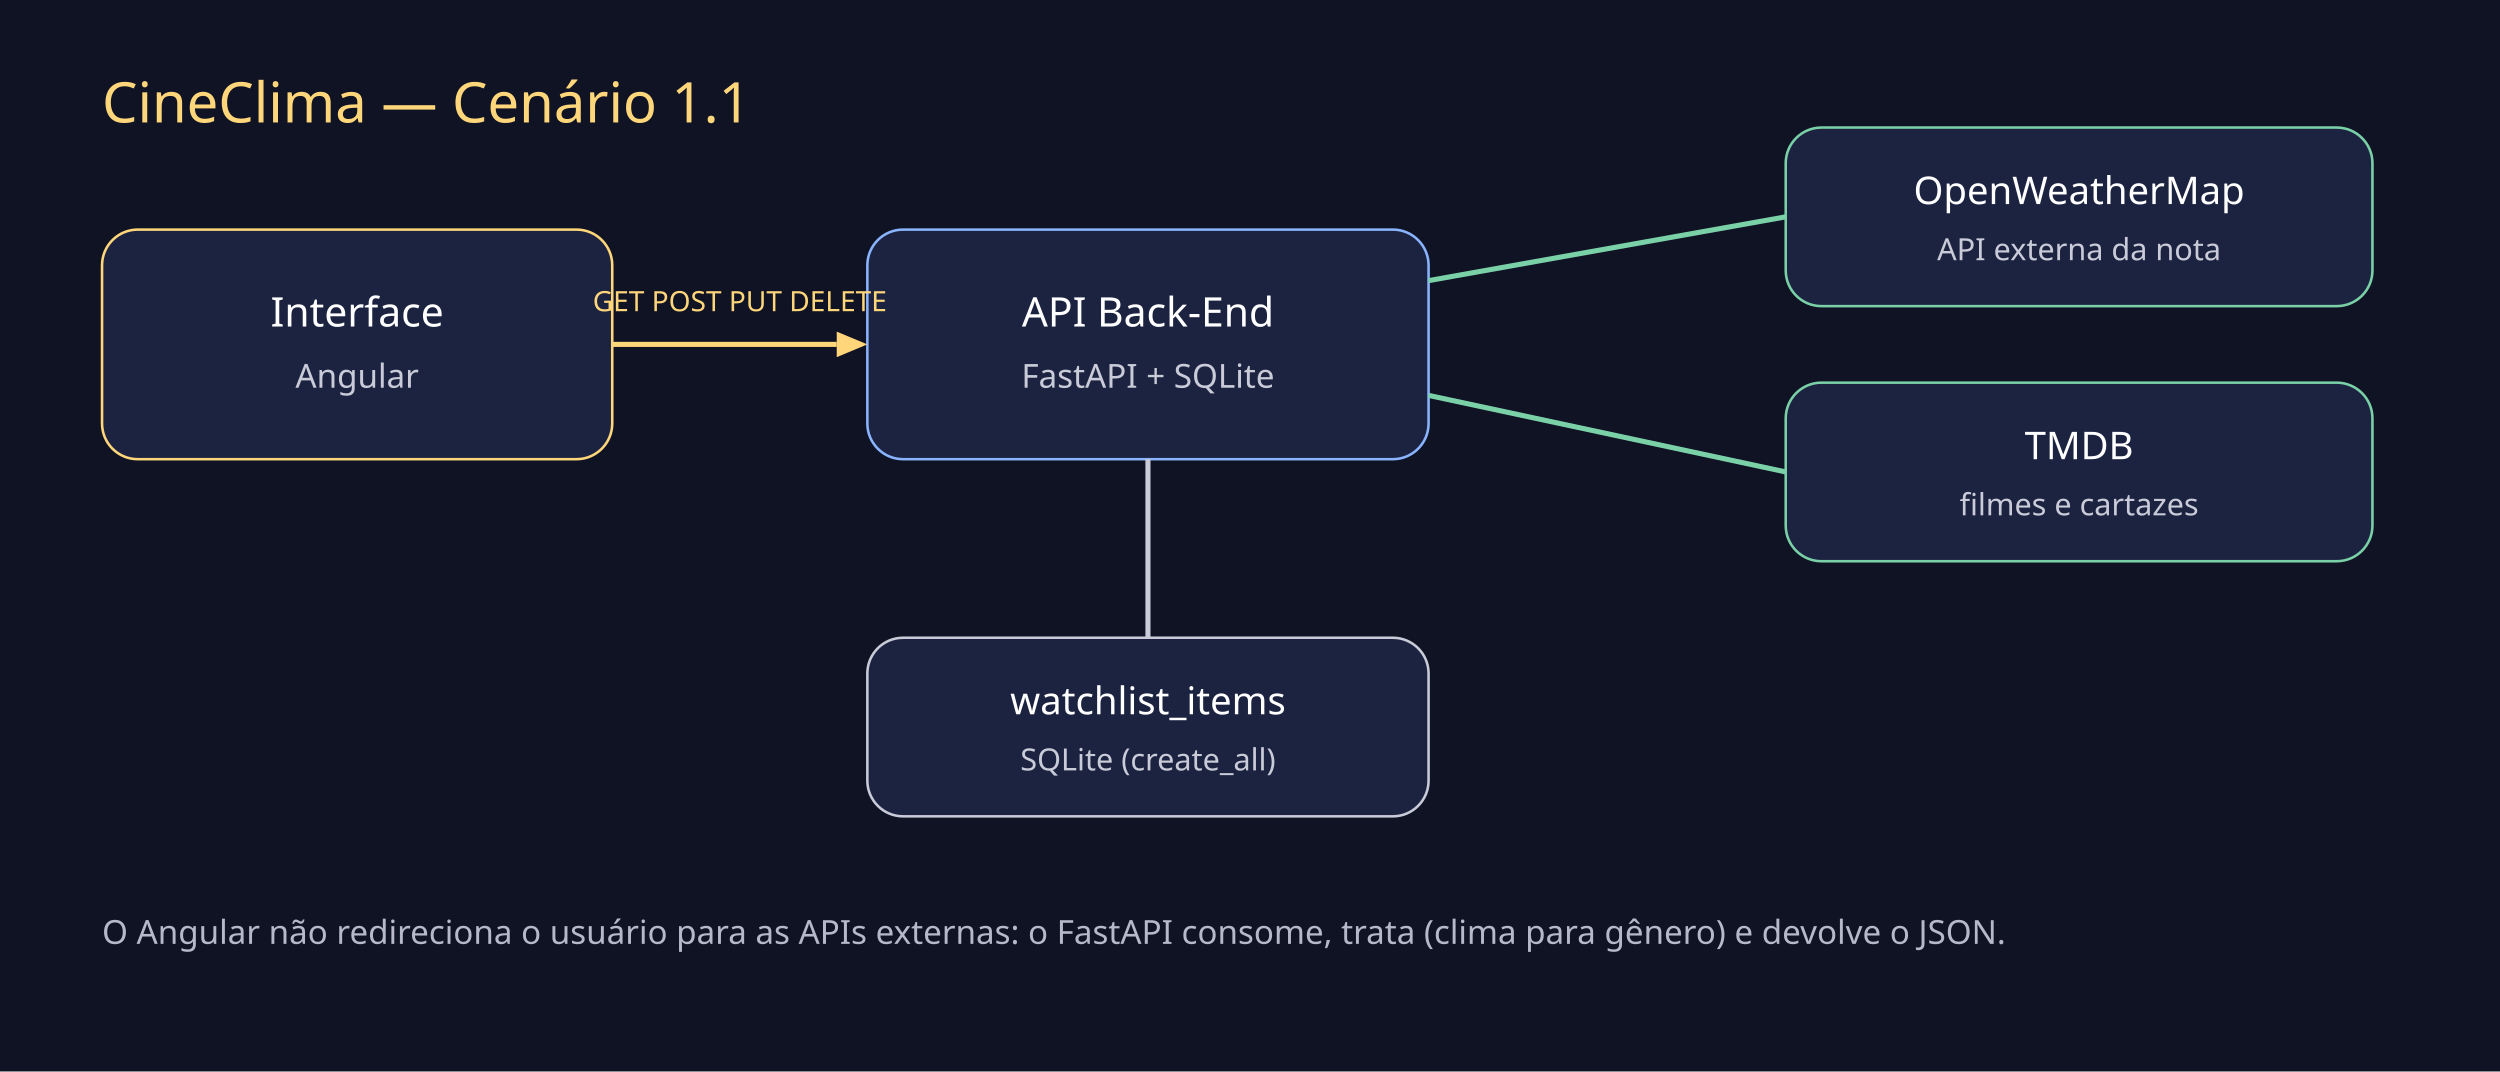
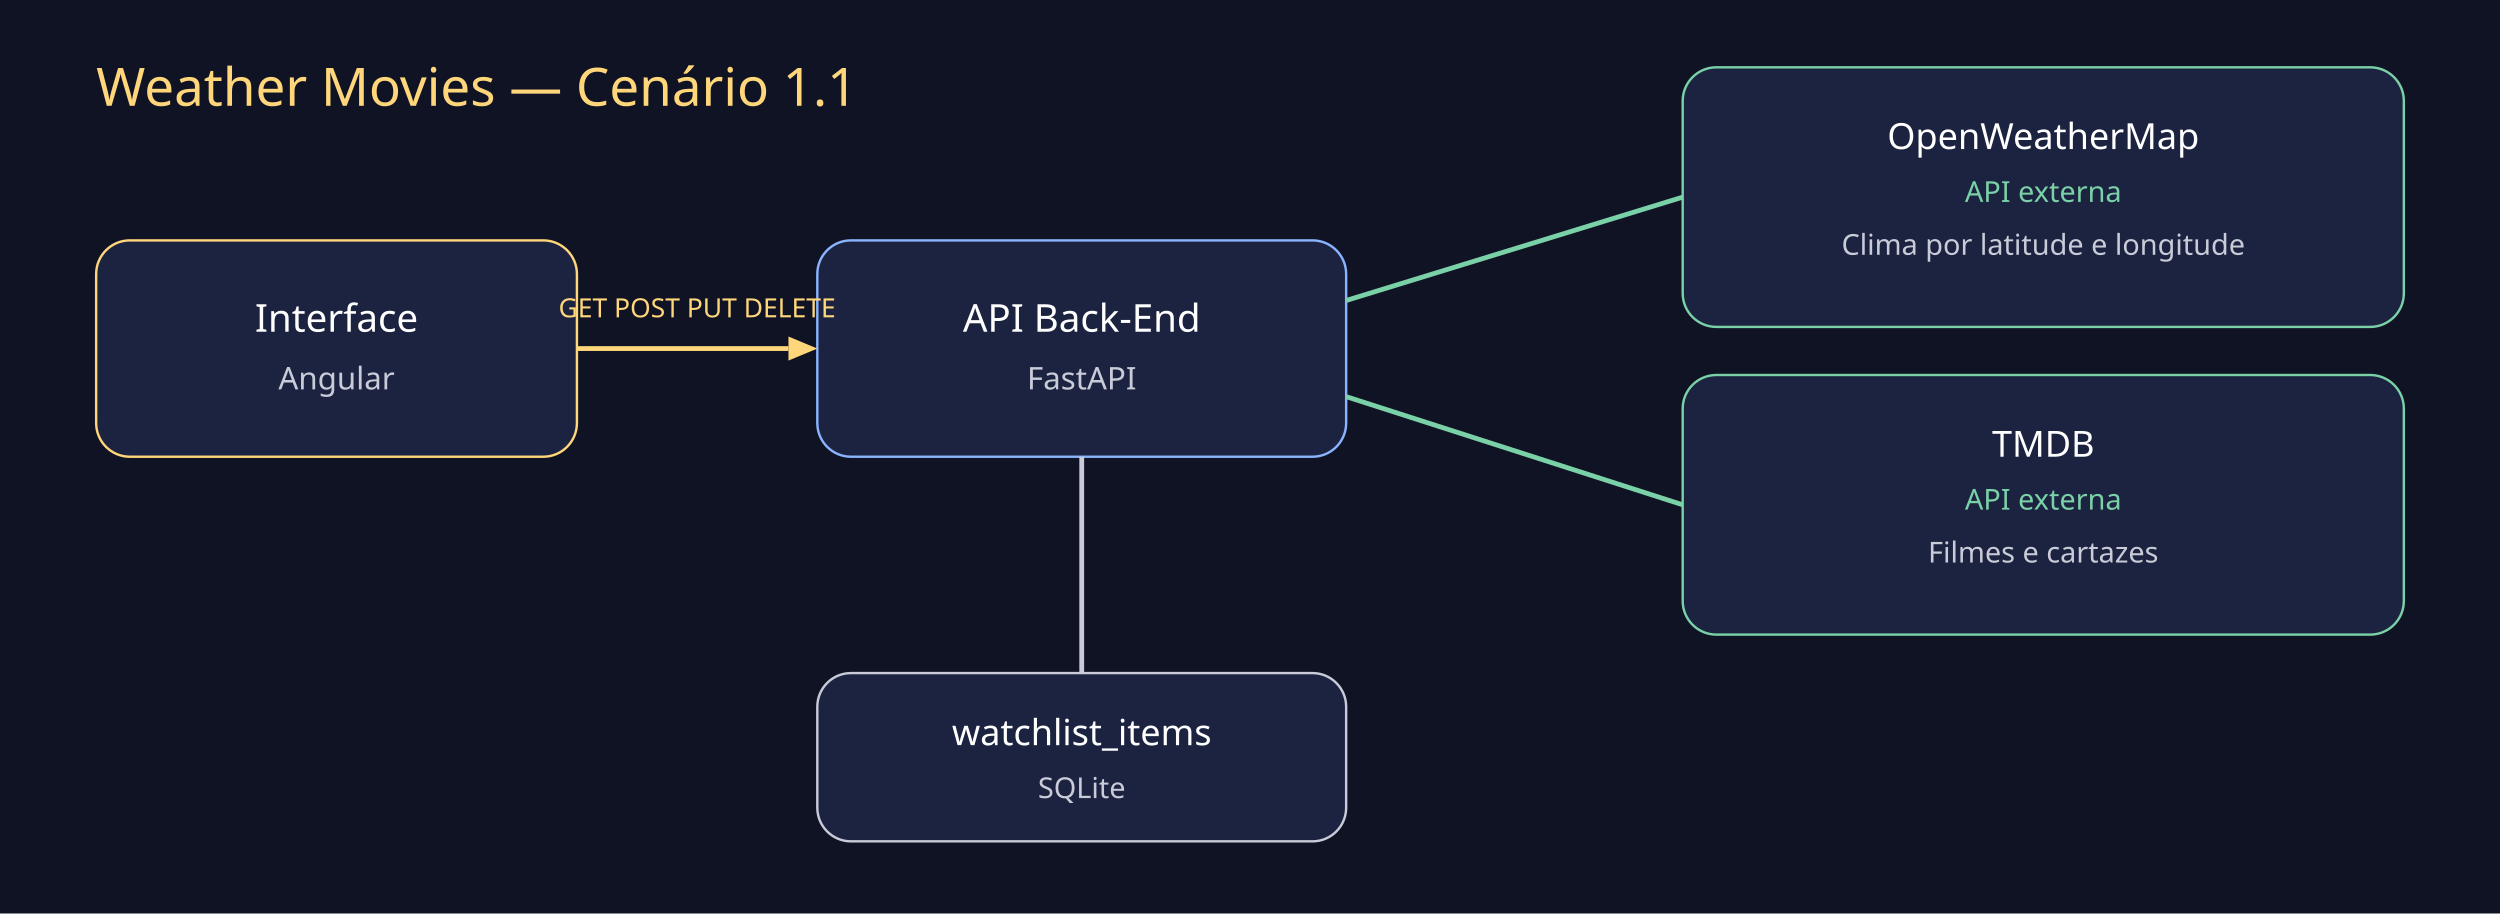
- <svg xmlns="http://www.w3.org/2000/svg" width="980" height="420" viewBox="0 0 980 420">
-   <rect width="980" height="420" fill="#0f1324" />
-   <text x="40" y="48" fill="#ffd67a" font-family="sans-serif" font-size="22">CineClima — Cenário 1.1</text>
-   <rect x="40" y="90" width="200" height="90" rx="14" fill="#1c2340" stroke="#ffd67a" />
-   <text x="140" y="128" text-anchor="middle" fill="#fff" font-family="sans-serif" font-size="16">Interface</text>
-   <text x="140" y="152" text-anchor="middle" fill="#c9cbd8" font-family="sans-serif" font-size="13">Angular</text>
-   <rect x="340" y="90" width="220" height="90" rx="14" fill="#1c2340" stroke="#8ab4ff" />
-   <text x="450" y="128" text-anchor="middle" fill="#fff" font-family="sans-serif" font-size="16">API Back-End</text>
-   <text x="450" y="152" text-anchor="middle" fill="#c9cbd8" font-family="sans-serif" font-size="13">FastAPI + SQLite</text>
-   <rect x="700" y="50" width="230" height="70" rx="14" fill="#1c2340" stroke="#7ad1a7" />
-   <text x="815" y="80" text-anchor="middle" fill="#fff" font-family="sans-serif" font-size="15">OpenWeatherMap</text>
-   <text x="815" y="102" text-anchor="middle" fill="#c9cbd8" font-family="sans-serif" font-size="12">API externa da nota</text>
-   <rect x="700" y="150" width="230" height="70" rx="14" fill="#1c2340" stroke="#7ad1a7" />
-   <text x="815" y="180" text-anchor="middle" fill="#fff" font-family="sans-serif" font-size="15">TMDB</text>
-   <text x="815" y="202" text-anchor="middle" fill="#c9cbd8" font-family="sans-serif" font-size="12">filmes e cartazes</text>
-   <rect x="340" y="250" width="220" height="70" rx="14" fill="#1c2340" stroke="#c9cbd8" />
-   <text x="450" y="280" text-anchor="middle" fill="#fff" font-family="sans-serif" font-size="15">watchlist_items</text>
-   <text x="450" y="302" text-anchor="middle" fill="#c9cbd8" font-family="sans-serif" font-size="12">SQLite (create_all)</text>
-   <line x1="240" y1="135" x2="328" y2="135" stroke="#ffd67a" stroke-width="2" />
-   <polygon points="328,130 340,135 328,140" fill="#ffd67a" />
-   <text x="290" y="122" text-anchor="middle" fill="#ffd67a" font-size="11" font-family="sans-serif">GET POST PUT DELETE</text>
-   <line x1="560" y1="110" x2="700" y2="85" stroke="#7ad1a7" stroke-width="2" />
-   <line x1="560" y1="155" x2="700" y2="185" stroke="#7ad1a7" stroke-width="2" />
-   <line x1="450" y1="180" x2="450" y2="250" stroke="#c9cbd8" stroke-width="2" />
-   <text x="40" y="370" fill="#b7b9c9" font-family="sans-serif" font-size="13">O Angular não redireciona o usuário para as APIs externas: o FastAPI consome, trata (clima para gênero) e devolve o JSON.</text>
+ <svg xmlns="http://www.w3.org/2000/svg" width="1040" height="380" viewBox="0 0 1040 380">
+   <rect width="1040" height="380" fill="#0f1324" />
+   <text x="40" y="44" fill="#ffd67a" font-family="sans-serif" font-size="22">Weather Movies — Cenário 1.1</text>
+   <rect x="40" y="100" width="200" height="90" rx="14" fill="#1c2340" stroke="#ffd67a" />
+   <text x="140" y="138" text-anchor="middle" fill="#fff" font-family="sans-serif" font-size="16">Interface</text>
+   <text x="140" y="162" text-anchor="middle" fill="#c9cbd8" font-family="sans-serif" font-size="13">Angular</text>
+   <rect x="340" y="100" width="220" height="90" rx="14" fill="#1c2340" stroke="#8ab4ff" />
+   <text x="450" y="138" text-anchor="middle" fill="#fff" font-family="sans-serif" font-size="16">API Back-End</text>
+   <text x="450" y="162" text-anchor="middle" fill="#c9cbd8" font-family="sans-serif" font-size="13">FastAPI</text>
+   <rect x="700" y="28" width="300" height="108" rx="14" fill="#1c2340" stroke="#7ad1a7" />
+   <text x="850" y="62" text-anchor="middle" fill="#fff" font-family="sans-serif" font-size="15">OpenWeatherMap</text>
+   <text x="850" y="84" text-anchor="middle" fill="#7ad1a7" font-family="sans-serif" font-size="12">API externa</text>
+   <text x="850" y="106" text-anchor="middle" fill="#c9cbd8" font-family="sans-serif" font-size="12">Clima por latitude e longitude</text>
+   <rect x="700" y="156" width="300" height="108" rx="14" fill="#1c2340" stroke="#7ad1a7" />
+   <text x="850" y="190" text-anchor="middle" fill="#fff" font-family="sans-serif" font-size="15">TMDB</text>
+   <text x="850" y="212" text-anchor="middle" fill="#7ad1a7" font-family="sans-serif" font-size="12">API externa</text>
+   <text x="850" y="234" text-anchor="middle" fill="#c9cbd8" font-family="sans-serif" font-size="12">Filmes e cartazes</text>
+   <rect x="340" y="280" width="220" height="70" rx="14" fill="#1c2340" stroke="#c9cbd8" />
+   <text x="450" y="310" text-anchor="middle" fill="#fff" font-family="sans-serif" font-size="15">watchlist_items</text>
+   <text x="450" y="332" text-anchor="middle" fill="#c9cbd8" font-family="sans-serif" font-size="12">SQLite</text>
+   <line x1="240" y1="145" x2="328" y2="145" stroke="#ffd67a" stroke-width="2" />
+   <polygon points="328,140 340,145 328,150" fill="#ffd67a" />
+   <text x="290" y="132" text-anchor="middle" fill="#ffd67a" font-size="11" font-family="sans-serif">GET POST PUT DELETE</text>
+   <line x1="560" y1="125" x2="700" y2="82" stroke="#7ad1a7" stroke-width="2" />
+   <line x1="560" y1="165" x2="700" y2="210" stroke="#7ad1a7" stroke-width="2" />
+   <line x1="450" y1="190" x2="450" y2="280" stroke="#c9cbd8" stroke-width="2" />
</svg>
